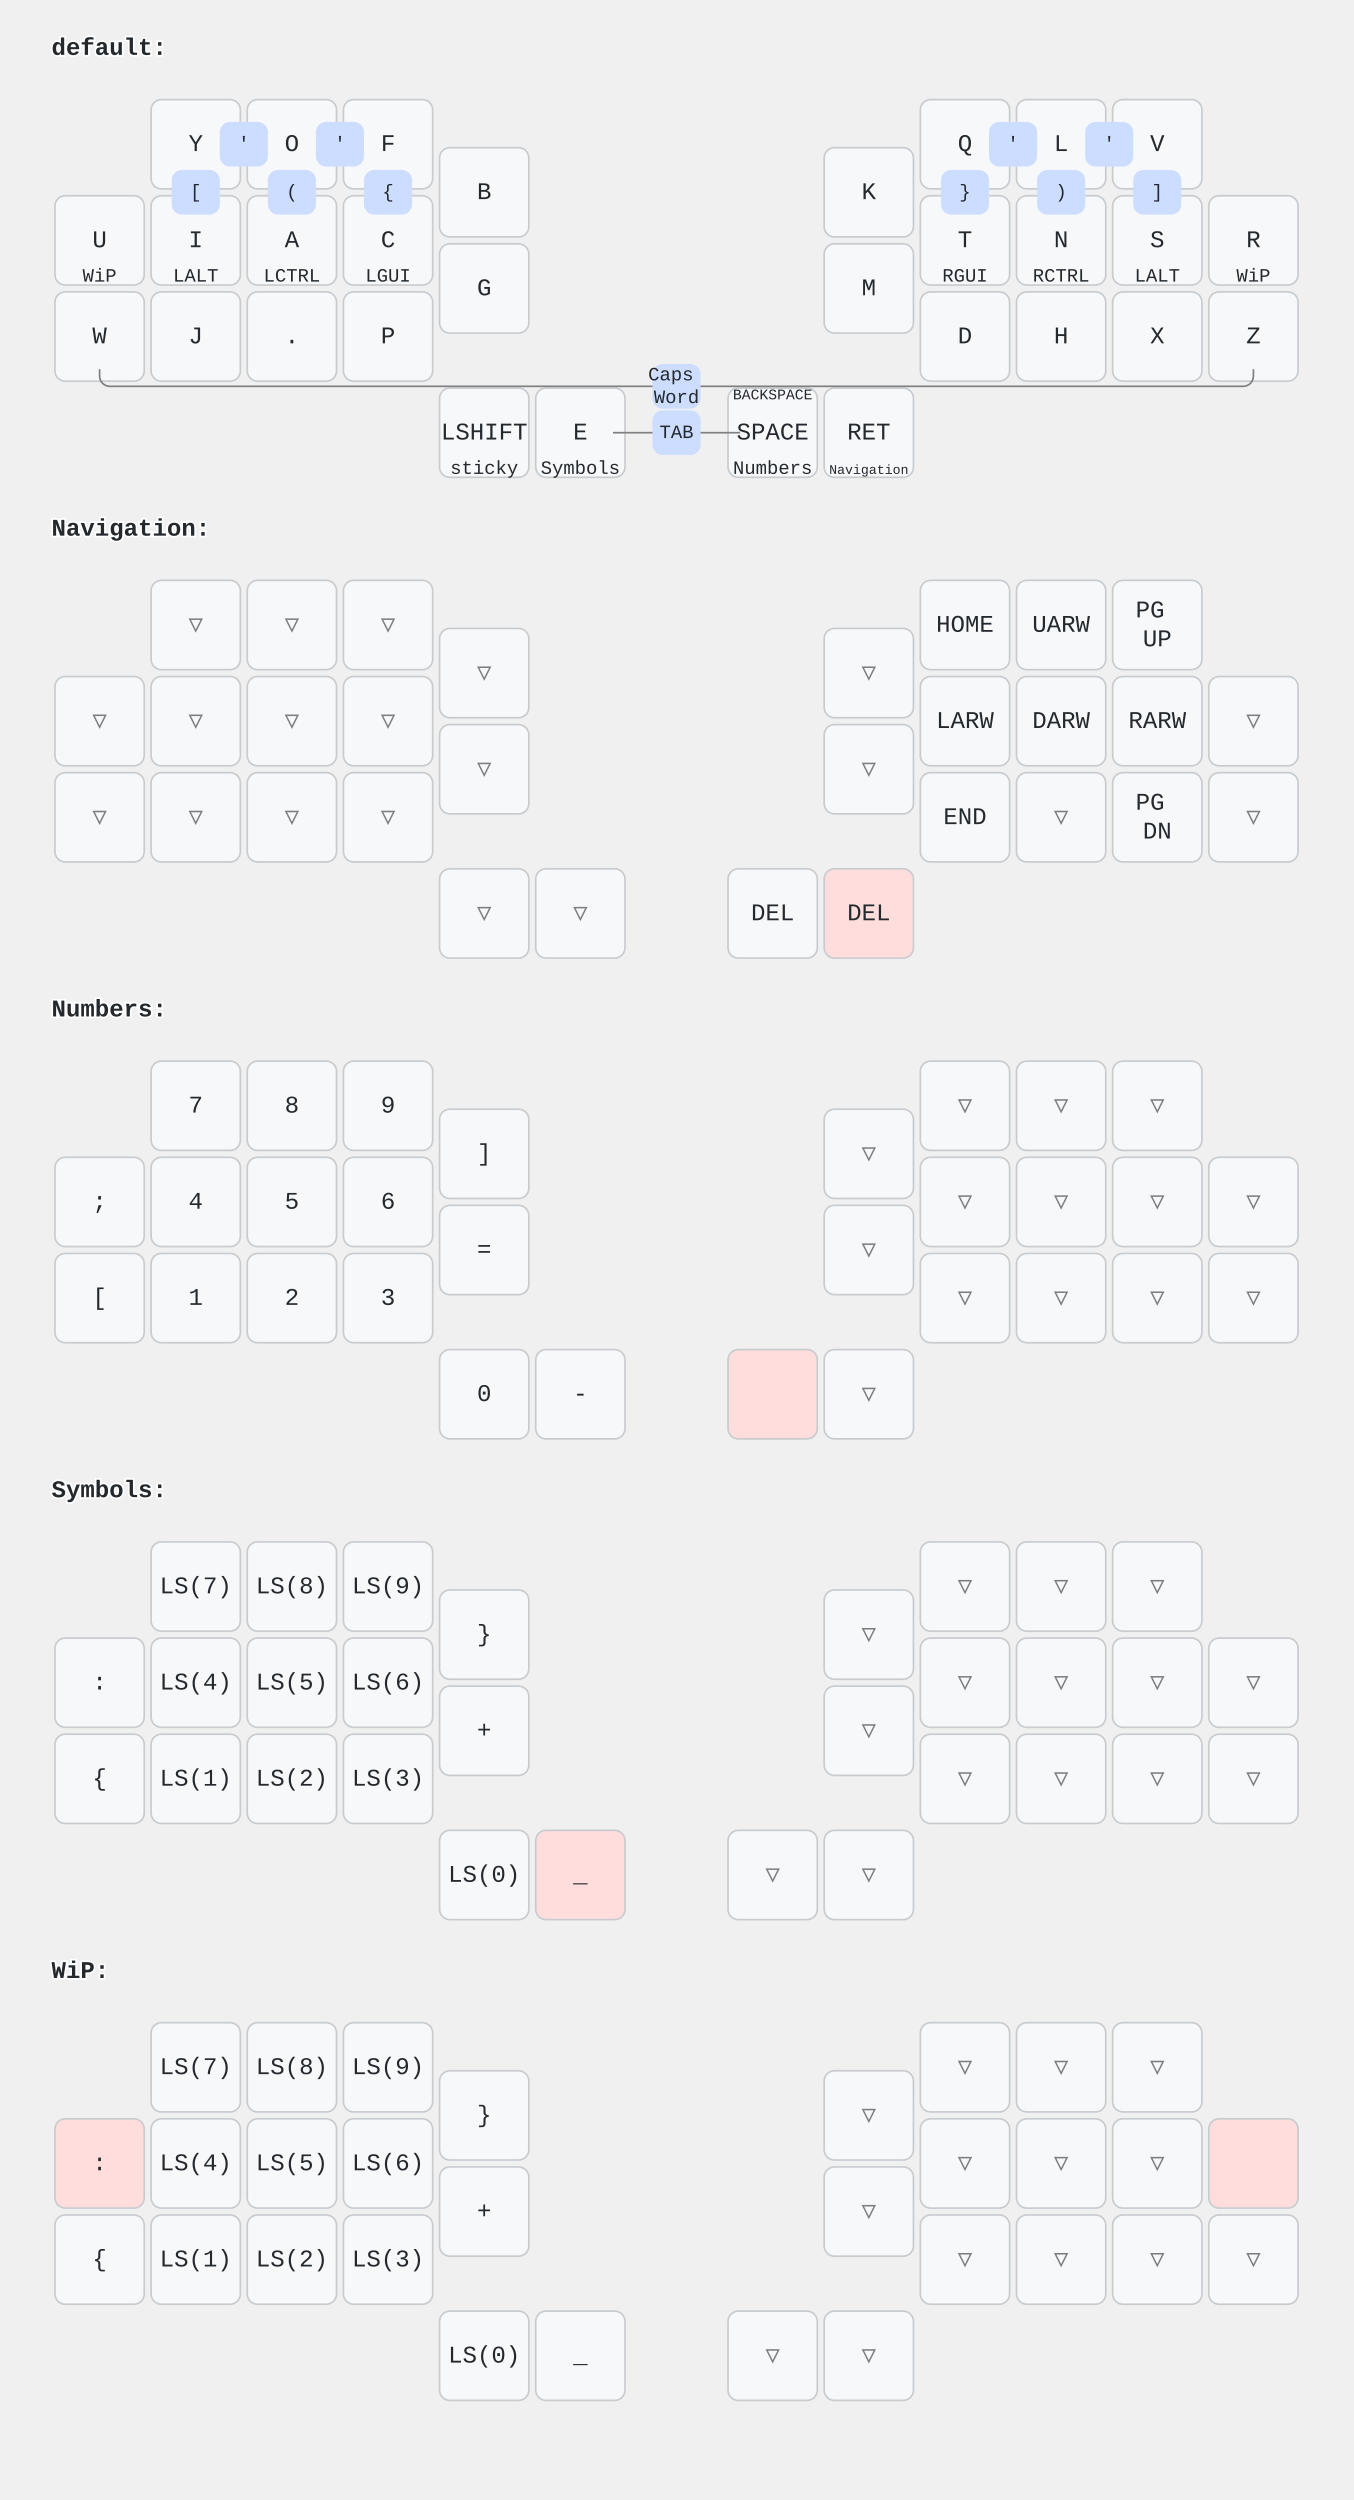
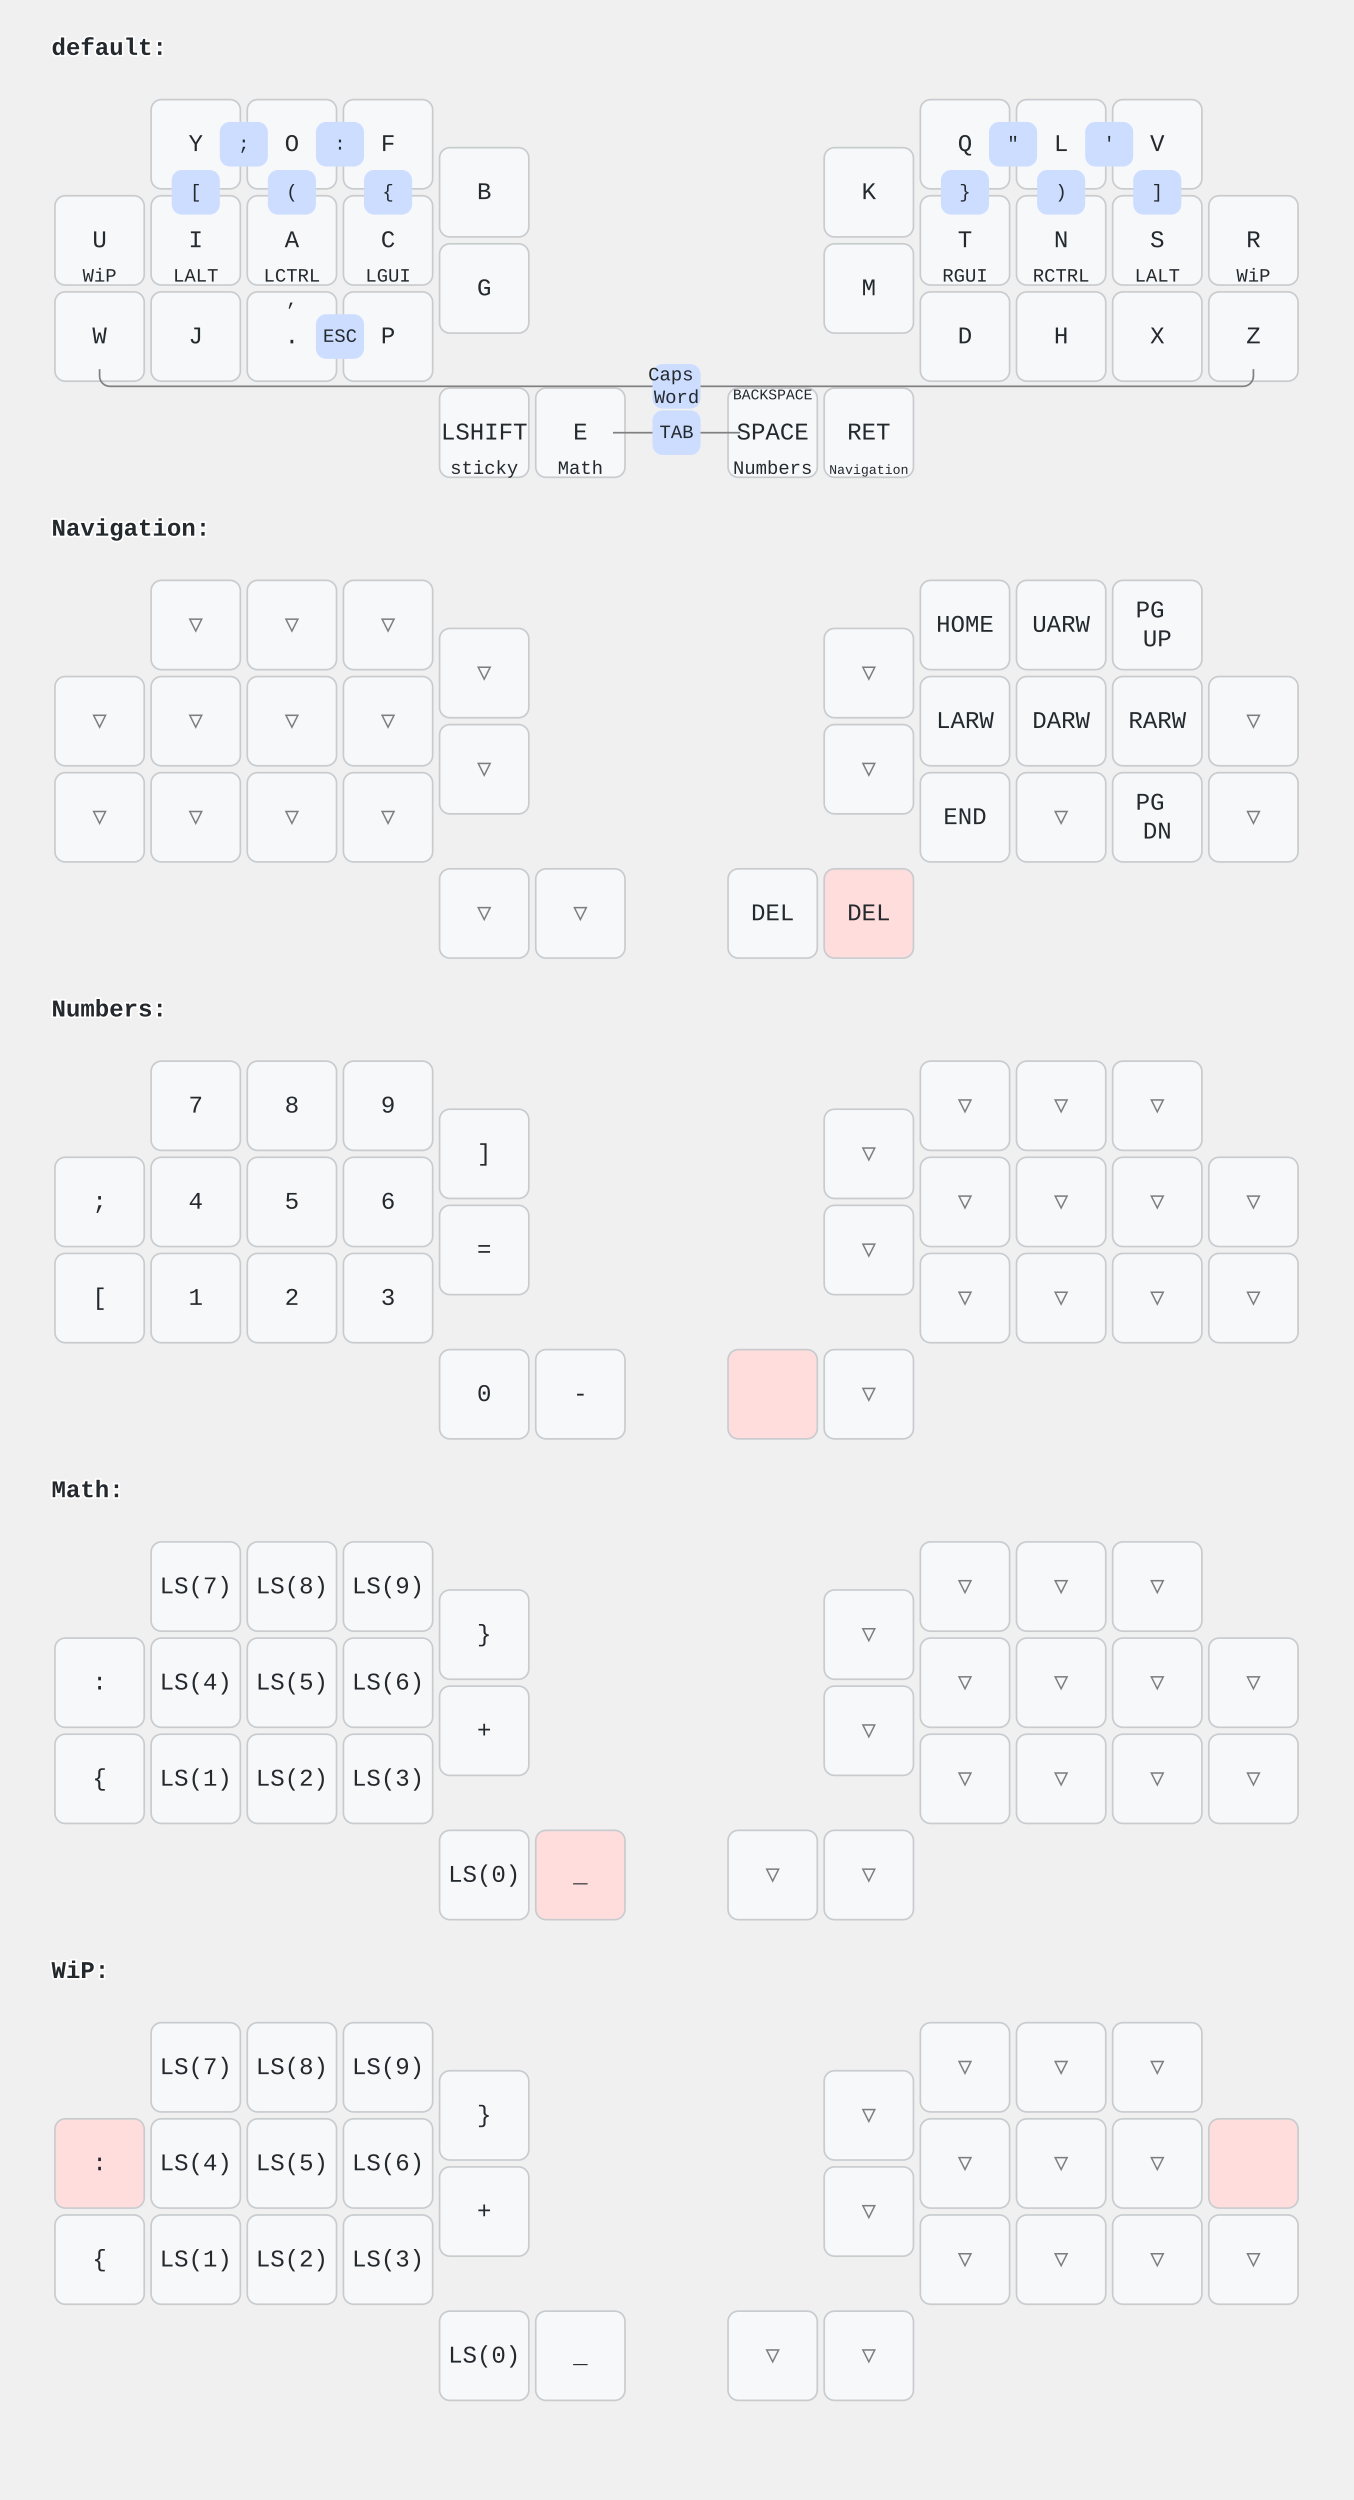
<svg xmlns="http://www.w3.org/2000/svg" width="788" height="1456" viewBox="0 0 788 1456" class="keymap">
  <style>/* inherit to force styles through use tags */
svg path {
    fill: inherit;
}

/* font and background color specifications */
svg.keymap {
    font-family: SFMono-Regular,Consolas,Liberation Mono,Menlo,monospace;
    font-size: 14px;
    font-kerning: normal;
    text-rendering: optimizeLegibility;
    fill: #24292e;
}

/* default key styling */
rect.key {
    fill: #f6f8fa;
    stroke: #c9cccf;
    stroke-width: 1;
}

/* default key side styling, only used is draw_key_sides is set */
rect.side {
    filter: brightness(90%);
}

/* color accent for combo boxes */
rect.combo, rect.combo-separate {
    fill: #cdf;
}

/* color accent for held keys */
rect.held, rect.combo.held {
    fill: #fdd;
}

/* color accent for ghost (optional) keys */
rect.ghost, rect.combo.ghost {
    stroke-dasharray: 4, 4;
    stroke-width: 2;
}

text {
    text-anchor: middle;
    dominant-baseline: middle;
}

/* styling for layer labels */
text.label {
    font-weight: bold;
    text-anchor: start;
    stroke: white;
    stroke-width: 2;
    paint-order: stroke;
}

/* styling for combo tap, and key hold/shifted label text */
text.combo, text.hold, text.shifted {
    font-size: 11px;
}

text.hold {
    text-anchor: middle;
    dominant-baseline: auto;
}

text.shifted {
    text-anchor: middle;
    dominant-baseline: hanging;
}

/* styling for hold/shifted label text in combo box */
text.combo.hold, text.combo.shifted {
    font-size: 8px;
}

/* lighter symbol for transparent keys */
text.trans {
    fill: #7b7e81;
}

/* styling for combo dendrons */
path.combo {
    stroke-width: 1;
    stroke: gray;
    fill: none;
}

/* Start Tabler Icons Cleanup */
/* cannot use height/width with glyphs */
.icon-tabler &gt; path {
    fill: inherit;
    stroke: inherit;
    stroke-width: 2;
}
/* hide tabler's default box */
.icon-tabler &gt; path[stroke="none"][fill="none"] {
    visibility: hidden;
}
/* End Tabler Icons Cleanup */
</style>
  <g transform="translate(30, 0)" class="layer-default">
    <text x="0" y="28" class="label">default:</text>
    <g transform="translate(0, 56)">
      <g transform="translate(84, 28)" class="key keypos-0">
        <rect rx="6" ry="6" x="-26" y="-26" width="52" height="52" class="key" />
        <text x="0" y="0" class="key tap">Y</text>
      </g>
      <g transform="translate(140, 28)" class="key keypos-1">
        <rect rx="6" ry="6" x="-26" y="-26" width="52" height="52" class="key" />
        <text x="0" y="0" class="key tap">O</text>
      </g>
      <g transform="translate(196, 28)" class="key keypos-2">
        <rect rx="6" ry="6" x="-26" y="-26" width="52" height="52" class="key" />
        <text x="0" y="0" class="key tap">F</text>
      </g>
      <g transform="translate(252, 56)" class="key keypos-3">
        <rect rx="6" ry="6" x="-26" y="-26" width="52" height="52" class="key" />
        <text x="0" y="0" class="key tap">B</text>
      </g>
      <g transform="translate(476, 56)" class="key keypos-4">
        <rect rx="6" ry="6" x="-26" y="-26" width="52" height="52" class="key" />
        <text x="0" y="0" class="key tap">K</text>
      </g>
      <g transform="translate(532, 28)" class="key keypos-5">
        <rect rx="6" ry="6" x="-26" y="-26" width="52" height="52" class="key" />
        <text x="0" y="0" class="key tap">Q</text>
      </g>
      <g transform="translate(588, 28)" class="key keypos-6">
        <rect rx="6" ry="6" x="-26" y="-26" width="52" height="52" class="key" />
        <text x="0" y="0" class="key tap">L</text>
      </g>
      <g transform="translate(644, 28)" class="key keypos-7">
        <rect rx="6" ry="6" x="-26" y="-26" width="52" height="52" class="key" />
        <text x="0" y="0" class="key tap">V</text>
      </g>
      <g transform="translate(28, 84)" class="key keypos-8">
        <rect rx="6" ry="6" x="-26" y="-26" width="52" height="52" class="key" />
        <text x="0" y="0" class="key tap">U</text>
        <text x="0" y="24" class="key hold">WiP</text>
      </g>
      <g transform="translate(84, 84)" class="key keypos-9">
        <rect rx="6" ry="6" x="-26" y="-26" width="52" height="52" class="key" />
        <text x="0" y="0" class="key tap">I</text>
        <text x="0" y="24" class="key hold">LALT</text>
      </g>
      <g transform="translate(140, 84)" class="key keypos-10">
        <rect rx="6" ry="6" x="-26" y="-26" width="52" height="52" class="key" />
        <text x="0" y="0" class="key tap">A</text>
        <text x="0" y="24" class="key hold">LCTRL</text>
      </g>
      <g transform="translate(196, 84)" class="key keypos-11">
        <rect rx="6" ry="6" x="-26" y="-26" width="52" height="52" class="key" />
        <text x="0" y="0" class="key tap">C</text>
        <text x="0" y="24" class="key hold">LGUI</text>
      </g>
      <g transform="translate(252, 112)" class="key keypos-12">
        <rect rx="6" ry="6" x="-26" y="-26" width="52" height="52" class="key" />
        <text x="0" y="0" class="key tap">G</text>
      </g>
      <g transform="translate(476, 112)" class="key keypos-13">
        <rect rx="6" ry="6" x="-26" y="-26" width="52" height="52" class="key" />
        <text x="0" y="0" class="key tap">M</text>
      </g>
      <g transform="translate(532, 84)" class="key keypos-14">
        <rect rx="6" ry="6" x="-26" y="-26" width="52" height="52" class="key" />
        <text x="0" y="0" class="key tap">T</text>
        <text x="0" y="24" class="key hold">RGUI</text>
      </g>
      <g transform="translate(588, 84)" class="key keypos-15">
        <rect rx="6" ry="6" x="-26" y="-26" width="52" height="52" class="key" />
        <text x="0" y="0" class="key tap">N</text>
        <text x="0" y="24" class="key hold">RCTRL</text>
      </g>
      <g transform="translate(644, 84)" class="key keypos-16">
        <rect rx="6" ry="6" x="-26" y="-26" width="52" height="52" class="key" />
        <text x="0" y="0" class="key tap">S</text>
        <text x="0" y="24" class="key hold">LALT</text>
      </g>
      <g transform="translate(700, 84)" class="key keypos-17">
        <rect rx="6" ry="6" x="-26" y="-26" width="52" height="52" class="key" />
        <text x="0" y="0" class="key tap">R</text>
        <text x="0" y="24" class="key hold">WiP</text>
      </g>
      <g transform="translate(28, 140)" class="key keypos-18">
        <rect rx="6" ry="6" x="-26" y="-26" width="52" height="52" class="key" />
        <text x="0" y="0" class="key tap">W</text>
      </g>
      <g transform="translate(84, 140)" class="key keypos-19">
        <rect rx="6" ry="6" x="-26" y="-26" width="52" height="52" class="key" />
        <text x="0" y="0" class="key tap">J</text>
      </g>
      <g transform="translate(140, 140)" class="key keypos-20">
        <rect rx="6" ry="6" x="-26" y="-26" width="52" height="52" class="key" />
        <text x="0" y="0" class="key tap">.</text>
+         <text x="0" y="-24" class="key shifted">,</text>
      </g>
      <g transform="translate(196, 140)" class="key keypos-21">
        <rect rx="6" ry="6" x="-26" y="-26" width="52" height="52" class="key" />
        <text x="0" y="0" class="key tap">P</text>
      </g>
      <g transform="translate(532, 140)" class="key keypos-22">
        <rect rx="6" ry="6" x="-26" y="-26" width="52" height="52" class="key" />
        <text x="0" y="0" class="key tap">D</text>
      </g>
      <g transform="translate(588, 140)" class="key keypos-23">
        <rect rx="6" ry="6" x="-26" y="-26" width="52" height="52" class="key" />
        <text x="0" y="0" class="key tap">H</text>
      </g>
      <g transform="translate(644, 140)" class="key keypos-24">
        <rect rx="6" ry="6" x="-26" y="-26" width="52" height="52" class="key" />
        <text x="0" y="0" class="key tap">X</text>
      </g>
      <g transform="translate(700, 140)" class="key keypos-25">
        <rect rx="6" ry="6" x="-26" y="-26" width="52" height="52" class="key" />
        <text x="0" y="0" class="key tap">Z</text>
      </g>
      <g transform="translate(252, 196)" class="key keypos-26">
        <rect rx="6" ry="6" x="-26" y="-26" width="52" height="52" class="key" />
        <text x="0" y="0" class="key tap">LSHIFT</text>
        <text x="0" y="24" class="key hold">sticky</text>
      </g>
      <g transform="translate(308, 196)" class="key keypos-27">
        <rect rx="6" ry="6" x="-26" y="-26" width="52" height="52" class="key" />
        <text x="0" y="0" class="key tap">E</text>
-         <text x="0" y="24" class="key hold">Symbols</text>
+         <text x="0" y="24" class="key hold">Math</text>
      </g>
      <g transform="translate(420, 196)" class="key keypos-28">
        <rect rx="6" ry="6" x="-26" y="-26" width="52" height="52" class="key" />
        <text x="0" y="0" class="key tap">SPACE</text>
        <text x="0" y="24" class="key hold">Numbers</text>
        <text x="0" y="-24" class="key shifted">
          <tspan style="font-size: 78%">BACKSPACE</tspan>
        </text>
      </g>
      <g transform="translate(476, 196)" class="key keypos-29">
        <rect rx="6" ry="6" x="-26" y="-26" width="52" height="52" class="key" />
        <text x="0" y="0" class="key tap">RET</text>
        <text x="0" y="24" class="key hold">
          <tspan style="font-size: 70%">Navigation</tspan>
        </text>
      </g>
      <g class="combo combopos-0">
        <path d="M364,169 h-330 a6.0,6.0 0 0 1 -6.0,-6.0 v-4" class="combo" />
        <path d="M364,169 h330 a6.0,6.0 0 0 0 6.0,-6.0 v-4" class="combo" />
        <rect rx="6" ry="6" x="350" y="156" width="28" height="26" class="combo" />
        <text x="364" y="169" class="combo tap">
          <tspan x="364" dy="-0.6em">Caps</tspan>
          <tspan x="364" dy="1.2em">Word</tspan>
        </text>
      </g>
      <g class="combo combopos-1">
        <rect rx="6" ry="6" x="98" y="15" width="28" height="26" class="combo" />
-         <text x="112" y="28" class="combo tap">'</text>
+         <text x="112" y="28" class="combo tap">;</text>
      </g>
      <g class="combo combopos-2">
        <rect rx="6" ry="6" x="154" y="15" width="28" height="26" class="combo" />
-         <text x="168" y="28" class="combo tap">'</text>
+         <text x="168" y="28" class="combo tap">:</text>
      </g>
      <g class="combo combopos-3">
        <rect rx="6" ry="6" x="602" y="15" width="28" height="26" class="combo" />
        <text x="616" y="28" class="combo tap">'</text>
      </g>
      <g class="combo combopos-4">
        <rect rx="6" ry="6" x="546" y="15" width="28" height="26" class="combo" />
-         <text x="560" y="28" class="combo tap">'</text>
+         <text x="560" y="28" class="combo tap">"</text>
      </g>
      <g class="combo combopos-5">
        <rect rx="6" ry="6" x="70" y="43" width="28" height="26" class="combo" />
        <text x="84" y="56" class="combo tap">[</text>
      </g>
      <g class="combo combopos-6">
        <rect rx="6" ry="6" x="126" y="43" width="28" height="26" class="combo" />
        <text x="140" y="56" class="combo tap">(</text>
      </g>
      <g class="combo combopos-7">
        <rect rx="6" ry="6" x="182" y="43" width="28" height="26" class="combo" />
        <text x="196" y="56" class="combo tap">{</text>
      </g>
      <g class="combo combopos-8">
        <rect rx="6" ry="6" x="518" y="43" width="28" height="26" class="combo" />
        <text x="532" y="56" class="combo tap">}</text>
      </g>
      <g class="combo combopos-9">
        <rect rx="6" ry="6" x="574" y="43" width="28" height="26" class="combo" />
        <text x="588" y="56" class="combo tap">)</text>
      </g>
      <g class="combo combopos-10">
        <rect rx="6" ry="6" x="630" y="43" width="28" height="26" class="combo" />
        <text x="644" y="56" class="combo tap">]</text>
      </g>
      <g class="combo combopos-11">
        <path d="M364,196 l-37,0" class="combo" />
        <path d="M364,196 l37,0" class="combo" />
        <rect rx="6" ry="6" x="350" y="183" width="28" height="26" class="combo" />
        <text x="364" y="196" class="combo tap">TAB</text>
+       </g>
+       <g class="combo combopos-12">
+         <rect rx="6" ry="6" x="154" y="127" width="28" height="26" class="combo" />
+         <text x="168" y="140" class="combo tap">ESC</text>
      </g>
    </g>
  </g>
  <g transform="translate(30, 280)" class="layer-Navigation">
    <text x="0" y="28" class="label">Navigation:</text>
    <g transform="translate(0, 56)">
      <g transform="translate(84, 28)" class="key trans keypos-0">
        <rect rx="6" ry="6" x="-26" y="-26" width="52" height="52" class="key trans" />
        <text x="0" y="0" class="key trans tap">▽</text>
      </g>
      <g transform="translate(140, 28)" class="key trans keypos-1">
        <rect rx="6" ry="6" x="-26" y="-26" width="52" height="52" class="key trans" />
        <text x="0" y="0" class="key trans tap">▽</text>
      </g>
      <g transform="translate(196, 28)" class="key trans keypos-2">
        <rect rx="6" ry="6" x="-26" y="-26" width="52" height="52" class="key trans" />
        <text x="0" y="0" class="key trans tap">▽</text>
      </g>
      <g transform="translate(252, 56)" class="key trans keypos-3">
        <rect rx="6" ry="6" x="-26" y="-26" width="52" height="52" class="key trans" />
        <text x="0" y="0" class="key trans tap">▽</text>
      </g>
      <g transform="translate(476, 56)" class="key trans keypos-4">
        <rect rx="6" ry="6" x="-26" y="-26" width="52" height="52" class="key trans" />
        <text x="0" y="0" class="key trans tap">▽</text>
      </g>
      <g transform="translate(532, 28)" class="key keypos-5">
        <rect rx="6" ry="6" x="-26" y="-26" width="52" height="52" class="key" />
        <text x="0" y="0" class="key tap">HOME</text>
      </g>
      <g transform="translate(588, 28)" class="key keypos-6">
        <rect rx="6" ry="6" x="-26" y="-26" width="52" height="52" class="key" />
        <text x="0" y="0" class="key tap">UARW</text>
      </g>
      <g transform="translate(644, 28)" class="key keypos-7">
        <rect rx="6" ry="6" x="-26" y="-26" width="52" height="52" class="key" />
        <text x="0" y="0" class="key tap">
          <tspan x="0" dy="-0.6em">PG</tspan>
          <tspan x="0" dy="1.2em">UP</tspan>
        </text>
      </g>
      <g transform="translate(28, 84)" class="key trans keypos-8">
        <rect rx="6" ry="6" x="-26" y="-26" width="52" height="52" class="key trans" />
        <text x="0" y="0" class="key trans tap">▽</text>
      </g>
      <g transform="translate(84, 84)" class="key trans keypos-9">
        <rect rx="6" ry="6" x="-26" y="-26" width="52" height="52" class="key trans" />
        <text x="0" y="0" class="key trans tap">▽</text>
      </g>
      <g transform="translate(140, 84)" class="key trans keypos-10">
        <rect rx="6" ry="6" x="-26" y="-26" width="52" height="52" class="key trans" />
        <text x="0" y="0" class="key trans tap">▽</text>
      </g>
      <g transform="translate(196, 84)" class="key trans keypos-11">
        <rect rx="6" ry="6" x="-26" y="-26" width="52" height="52" class="key trans" />
        <text x="0" y="0" class="key trans tap">▽</text>
      </g>
      <g transform="translate(252, 112)" class="key trans keypos-12">
        <rect rx="6" ry="6" x="-26" y="-26" width="52" height="52" class="key trans" />
        <text x="0" y="0" class="key trans tap">▽</text>
      </g>
      <g transform="translate(476, 112)" class="key trans keypos-13">
        <rect rx="6" ry="6" x="-26" y="-26" width="52" height="52" class="key trans" />
        <text x="0" y="0" class="key trans tap">▽</text>
      </g>
      <g transform="translate(532, 84)" class="key keypos-14">
        <rect rx="6" ry="6" x="-26" y="-26" width="52" height="52" class="key" />
        <text x="0" y="0" class="key tap">LARW</text>
      </g>
      <g transform="translate(588, 84)" class="key keypos-15">
        <rect rx="6" ry="6" x="-26" y="-26" width="52" height="52" class="key" />
        <text x="0" y="0" class="key tap">DARW</text>
      </g>
      <g transform="translate(644, 84)" class="key keypos-16">
        <rect rx="6" ry="6" x="-26" y="-26" width="52" height="52" class="key" />
        <text x="0" y="0" class="key tap">RARW</text>
      </g>
      <g transform="translate(700, 84)" class="key trans keypos-17">
        <rect rx="6" ry="6" x="-26" y="-26" width="52" height="52" class="key trans" />
        <text x="0" y="0" class="key trans tap">▽</text>
      </g>
      <g transform="translate(28, 140)" class="key trans keypos-18">
        <rect rx="6" ry="6" x="-26" y="-26" width="52" height="52" class="key trans" />
        <text x="0" y="0" class="key trans tap">▽</text>
      </g>
      <g transform="translate(84, 140)" class="key trans keypos-19">
        <rect rx="6" ry="6" x="-26" y="-26" width="52" height="52" class="key trans" />
        <text x="0" y="0" class="key trans tap">▽</text>
      </g>
      <g transform="translate(140, 140)" class="key trans keypos-20">
        <rect rx="6" ry="6" x="-26" y="-26" width="52" height="52" class="key trans" />
        <text x="0" y="0" class="key trans tap">▽</text>
      </g>
      <g transform="translate(196, 140)" class="key trans keypos-21">
        <rect rx="6" ry="6" x="-26" y="-26" width="52" height="52" class="key trans" />
        <text x="0" y="0" class="key trans tap">▽</text>
      </g>
      <g transform="translate(532, 140)" class="key keypos-22">
        <rect rx="6" ry="6" x="-26" y="-26" width="52" height="52" class="key" />
        <text x="0" y="0" class="key tap">END</text>
      </g>
      <g transform="translate(588, 140)" class="key trans keypos-23">
        <rect rx="6" ry="6" x="-26" y="-26" width="52" height="52" class="key trans" />
        <text x="0" y="0" class="key trans tap">▽</text>
      </g>
      <g transform="translate(644, 140)" class="key keypos-24">
        <rect rx="6" ry="6" x="-26" y="-26" width="52" height="52" class="key" />
        <text x="0" y="0" class="key tap">
          <tspan x="0" dy="-0.6em">PG</tspan>
          <tspan x="0" dy="1.2em">DN</tspan>
        </text>
      </g>
      <g transform="translate(700, 140)" class="key trans keypos-25">
        <rect rx="6" ry="6" x="-26" y="-26" width="52" height="52" class="key trans" />
        <text x="0" y="0" class="key trans tap">▽</text>
      </g>
      <g transform="translate(252, 196)" class="key trans keypos-26">
        <rect rx="6" ry="6" x="-26" y="-26" width="52" height="52" class="key trans" />
        <text x="0" y="0" class="key trans tap">▽</text>
      </g>
      <g transform="translate(308, 196)" class="key trans keypos-27">
        <rect rx="6" ry="6" x="-26" y="-26" width="52" height="52" class="key trans" />
        <text x="0" y="0" class="key trans tap">▽</text>
      </g>
      <g transform="translate(420, 196)" class="key keypos-28">
        <rect rx="6" ry="6" x="-26" y="-26" width="52" height="52" class="key" />
        <text x="0" y="0" class="key tap">DEL</text>
      </g>
      <g transform="translate(476, 196)" class="key held keypos-29">
        <rect rx="6" ry="6" x="-26" y="-26" width="52" height="52" class="key held" />
        <text x="0" y="0" class="key held tap">DEL</text>
      </g>
    </g>
  </g>
  <g transform="translate(30, 560)" class="layer-Numbers">
    <text x="0" y="28" class="label">Numbers:</text>
    <g transform="translate(0, 56)">
      <g transform="translate(84, 28)" class="key keypos-0">
        <rect rx="6" ry="6" x="-26" y="-26" width="52" height="52" class="key" />
        <text x="0" y="0" class="key tap">7</text>
      </g>
      <g transform="translate(140, 28)" class="key keypos-1">
        <rect rx="6" ry="6" x="-26" y="-26" width="52" height="52" class="key" />
        <text x="0" y="0" class="key tap">8</text>
      </g>
      <g transform="translate(196, 28)" class="key keypos-2">
        <rect rx="6" ry="6" x="-26" y="-26" width="52" height="52" class="key" />
        <text x="0" y="0" class="key tap">9</text>
      </g>
      <g transform="translate(252, 56)" class="key keypos-3">
        <rect rx="6" ry="6" x="-26" y="-26" width="52" height="52" class="key" />
        <text x="0" y="0" class="key tap">]</text>
      </g>
      <g transform="translate(476, 56)" class="key trans keypos-4">
        <rect rx="6" ry="6" x="-26" y="-26" width="52" height="52" class="key trans" />
        <text x="0" y="0" class="key trans tap">▽</text>
      </g>
      <g transform="translate(532, 28)" class="key trans keypos-5">
        <rect rx="6" ry="6" x="-26" y="-26" width="52" height="52" class="key trans" />
        <text x="0" y="0" class="key trans tap">▽</text>
      </g>
      <g transform="translate(588, 28)" class="key trans keypos-6">
        <rect rx="6" ry="6" x="-26" y="-26" width="52" height="52" class="key trans" />
        <text x="0" y="0" class="key trans tap">▽</text>
      </g>
      <g transform="translate(644, 28)" class="key trans keypos-7">
        <rect rx="6" ry="6" x="-26" y="-26" width="52" height="52" class="key trans" />
        <text x="0" y="0" class="key trans tap">▽</text>
      </g>
      <g transform="translate(28, 84)" class="key keypos-8">
        <rect rx="6" ry="6" x="-26" y="-26" width="52" height="52" class="key" />
        <text x="0" y="0" class="key tap">;</text>
      </g>
      <g transform="translate(84, 84)" class="key keypos-9">
        <rect rx="6" ry="6" x="-26" y="-26" width="52" height="52" class="key" />
        <text x="0" y="0" class="key tap">4</text>
      </g>
      <g transform="translate(140, 84)" class="key keypos-10">
        <rect rx="6" ry="6" x="-26" y="-26" width="52" height="52" class="key" />
        <text x="0" y="0" class="key tap">5</text>
      </g>
      <g transform="translate(196, 84)" class="key keypos-11">
        <rect rx="6" ry="6" x="-26" y="-26" width="52" height="52" class="key" />
        <text x="0" y="0" class="key tap">6</text>
      </g>
      <g transform="translate(252, 112)" class="key keypos-12">
        <rect rx="6" ry="6" x="-26" y="-26" width="52" height="52" class="key" />
        <text x="0" y="0" class="key tap">=</text>
      </g>
      <g transform="translate(476, 112)" class="key trans keypos-13">
        <rect rx="6" ry="6" x="-26" y="-26" width="52" height="52" class="key trans" />
        <text x="0" y="0" class="key trans tap">▽</text>
      </g>
      <g transform="translate(532, 84)" class="key trans keypos-14">
        <rect rx="6" ry="6" x="-26" y="-26" width="52" height="52" class="key trans" />
        <text x="0" y="0" class="key trans tap">▽</text>
      </g>
      <g transform="translate(588, 84)" class="key trans keypos-15">
        <rect rx="6" ry="6" x="-26" y="-26" width="52" height="52" class="key trans" />
        <text x="0" y="0" class="key trans tap">▽</text>
      </g>
      <g transform="translate(644, 84)" class="key trans keypos-16">
        <rect rx="6" ry="6" x="-26" y="-26" width="52" height="52" class="key trans" />
        <text x="0" y="0" class="key trans tap">▽</text>
      </g>
      <g transform="translate(700, 84)" class="key trans keypos-17">
        <rect rx="6" ry="6" x="-26" y="-26" width="52" height="52" class="key trans" />
        <text x="0" y="0" class="key trans tap">▽</text>
      </g>
      <g transform="translate(28, 140)" class="key keypos-18">
        <rect rx="6" ry="6" x="-26" y="-26" width="52" height="52" class="key" />
        <text x="0" y="0" class="key tap">[</text>
      </g>
      <g transform="translate(84, 140)" class="key keypos-19">
        <rect rx="6" ry="6" x="-26" y="-26" width="52" height="52" class="key" />
        <text x="0" y="0" class="key tap">1</text>
      </g>
      <g transform="translate(140, 140)" class="key keypos-20">
        <rect rx="6" ry="6" x="-26" y="-26" width="52" height="52" class="key" />
        <text x="0" y="0" class="key tap">2</text>
      </g>
      <g transform="translate(196, 140)" class="key keypos-21">
        <rect rx="6" ry="6" x="-26" y="-26" width="52" height="52" class="key" />
        <text x="0" y="0" class="key tap">3</text>
      </g>
      <g transform="translate(532, 140)" class="key trans keypos-22">
        <rect rx="6" ry="6" x="-26" y="-26" width="52" height="52" class="key trans" />
        <text x="0" y="0" class="key trans tap">▽</text>
      </g>
      <g transform="translate(588, 140)" class="key trans keypos-23">
        <rect rx="6" ry="6" x="-26" y="-26" width="52" height="52" class="key trans" />
        <text x="0" y="0" class="key trans tap">▽</text>
      </g>
      <g transform="translate(644, 140)" class="key trans keypos-24">
        <rect rx="6" ry="6" x="-26" y="-26" width="52" height="52" class="key trans" />
        <text x="0" y="0" class="key trans tap">▽</text>
      </g>
      <g transform="translate(700, 140)" class="key trans keypos-25">
        <rect rx="6" ry="6" x="-26" y="-26" width="52" height="52" class="key trans" />
        <text x="0" y="0" class="key trans tap">▽</text>
      </g>
      <g transform="translate(252, 196)" class="key keypos-26">
        <rect rx="6" ry="6" x="-26" y="-26" width="52" height="52" class="key" />
        <text x="0" y="0" class="key tap">0</text>
      </g>
      <g transform="translate(308, 196)" class="key keypos-27">
        <rect rx="6" ry="6" x="-26" y="-26" width="52" height="52" class="key" />
        <text x="0" y="0" class="key tap">-</text>
      </g>
      <g transform="translate(420, 196)" class="key held keypos-28">
        <rect rx="6" ry="6" x="-26" y="-26" width="52" height="52" class="key held" />
      </g>
      <g transform="translate(476, 196)" class="key trans keypos-29">
        <rect rx="6" ry="6" x="-26" y="-26" width="52" height="52" class="key trans" />
        <text x="0" y="0" class="key trans tap">▽</text>
      </g>
    </g>
  </g>
-   <g transform="translate(30, 840)" class="layer-Symbols">
-     <text x="0" y="28" class="label">Symbols:</text>
+   <g transform="translate(30, 840)" class="layer-Math">
+     <text x="0" y="28" class="label">Math:</text>
    <g transform="translate(0, 56)">
      <g transform="translate(84, 28)" class="key keypos-0">
        <rect rx="6" ry="6" x="-26" y="-26" width="52" height="52" class="key" />
        <text x="0" y="0" class="key tap">LS(7)</text>
      </g>
      <g transform="translate(140, 28)" class="key keypos-1">
        <rect rx="6" ry="6" x="-26" y="-26" width="52" height="52" class="key" />
        <text x="0" y="0" class="key tap">LS(8)</text>
      </g>
      <g transform="translate(196, 28)" class="key keypos-2">
        <rect rx="6" ry="6" x="-26" y="-26" width="52" height="52" class="key" />
        <text x="0" y="0" class="key tap">LS(9)</text>
      </g>
      <g transform="translate(252, 56)" class="key keypos-3">
        <rect rx="6" ry="6" x="-26" y="-26" width="52" height="52" class="key" />
        <text x="0" y="0" class="key tap">}</text>
      </g>
      <g transform="translate(476, 56)" class="key trans keypos-4">
        <rect rx="6" ry="6" x="-26" y="-26" width="52" height="52" class="key trans" />
        <text x="0" y="0" class="key trans tap">▽</text>
      </g>
      <g transform="translate(532, 28)" class="key trans keypos-5">
        <rect rx="6" ry="6" x="-26" y="-26" width="52" height="52" class="key trans" />
        <text x="0" y="0" class="key trans tap">▽</text>
      </g>
      <g transform="translate(588, 28)" class="key trans keypos-6">
        <rect rx="6" ry="6" x="-26" y="-26" width="52" height="52" class="key trans" />
        <text x="0" y="0" class="key trans tap">▽</text>
      </g>
      <g transform="translate(644, 28)" class="key trans keypos-7">
        <rect rx="6" ry="6" x="-26" y="-26" width="52" height="52" class="key trans" />
        <text x="0" y="0" class="key trans tap">▽</text>
      </g>
      <g transform="translate(28, 84)" class="key keypos-8">
        <rect rx="6" ry="6" x="-26" y="-26" width="52" height="52" class="key" />
        <text x="0" y="0" class="key tap">:</text>
      </g>
      <g transform="translate(84, 84)" class="key keypos-9">
        <rect rx="6" ry="6" x="-26" y="-26" width="52" height="52" class="key" />
        <text x="0" y="0" class="key tap">LS(4)</text>
      </g>
      <g transform="translate(140, 84)" class="key keypos-10">
        <rect rx="6" ry="6" x="-26" y="-26" width="52" height="52" class="key" />
        <text x="0" y="0" class="key tap">LS(5)</text>
      </g>
      <g transform="translate(196, 84)" class="key keypos-11">
        <rect rx="6" ry="6" x="-26" y="-26" width="52" height="52" class="key" />
        <text x="0" y="0" class="key tap">LS(6)</text>
      </g>
      <g transform="translate(252, 112)" class="key keypos-12">
        <rect rx="6" ry="6" x="-26" y="-26" width="52" height="52" class="key" />
        <text x="0" y="0" class="key tap">+</text>
      </g>
      <g transform="translate(476, 112)" class="key trans keypos-13">
        <rect rx="6" ry="6" x="-26" y="-26" width="52" height="52" class="key trans" />
        <text x="0" y="0" class="key trans tap">▽</text>
      </g>
      <g transform="translate(532, 84)" class="key trans keypos-14">
        <rect rx="6" ry="6" x="-26" y="-26" width="52" height="52" class="key trans" />
        <text x="0" y="0" class="key trans tap">▽</text>
      </g>
      <g transform="translate(588, 84)" class="key trans keypos-15">
        <rect rx="6" ry="6" x="-26" y="-26" width="52" height="52" class="key trans" />
        <text x="0" y="0" class="key trans tap">▽</text>
      </g>
      <g transform="translate(644, 84)" class="key trans keypos-16">
        <rect rx="6" ry="6" x="-26" y="-26" width="52" height="52" class="key trans" />
        <text x="0" y="0" class="key trans tap">▽</text>
      </g>
      <g transform="translate(700, 84)" class="key trans keypos-17">
        <rect rx="6" ry="6" x="-26" y="-26" width="52" height="52" class="key trans" />
        <text x="0" y="0" class="key trans tap">▽</text>
      </g>
      <g transform="translate(28, 140)" class="key keypos-18">
        <rect rx="6" ry="6" x="-26" y="-26" width="52" height="52" class="key" />
        <text x="0" y="0" class="key tap">{</text>
      </g>
      <g transform="translate(84, 140)" class="key keypos-19">
        <rect rx="6" ry="6" x="-26" y="-26" width="52" height="52" class="key" />
        <text x="0" y="0" class="key tap">LS(1)</text>
      </g>
      <g transform="translate(140, 140)" class="key keypos-20">
        <rect rx="6" ry="6" x="-26" y="-26" width="52" height="52" class="key" />
        <text x="0" y="0" class="key tap">LS(2)</text>
      </g>
      <g transform="translate(196, 140)" class="key keypos-21">
        <rect rx="6" ry="6" x="-26" y="-26" width="52" height="52" class="key" />
        <text x="0" y="0" class="key tap">LS(3)</text>
      </g>
      <g transform="translate(532, 140)" class="key trans keypos-22">
        <rect rx="6" ry="6" x="-26" y="-26" width="52" height="52" class="key trans" />
        <text x="0" y="0" class="key trans tap">▽</text>
      </g>
      <g transform="translate(588, 140)" class="key trans keypos-23">
        <rect rx="6" ry="6" x="-26" y="-26" width="52" height="52" class="key trans" />
        <text x="0" y="0" class="key trans tap">▽</text>
      </g>
      <g transform="translate(644, 140)" class="key trans keypos-24">
        <rect rx="6" ry="6" x="-26" y="-26" width="52" height="52" class="key trans" />
        <text x="0" y="0" class="key trans tap">▽</text>
      </g>
      <g transform="translate(700, 140)" class="key trans keypos-25">
        <rect rx="6" ry="6" x="-26" y="-26" width="52" height="52" class="key trans" />
        <text x="0" y="0" class="key trans tap">▽</text>
      </g>
      <g transform="translate(252, 196)" class="key keypos-26">
        <rect rx="6" ry="6" x="-26" y="-26" width="52" height="52" class="key" />
        <text x="0" y="0" class="key tap">LS(0)</text>
      </g>
      <g transform="translate(308, 196)" class="key held keypos-27">
        <rect rx="6" ry="6" x="-26" y="-26" width="52" height="52" class="key held" />
        <text x="0" y="0" class="key held tap">_</text>
      </g>
      <g transform="translate(420, 196)" class="key trans keypos-28">
        <rect rx="6" ry="6" x="-26" y="-26" width="52" height="52" class="key trans" />
        <text x="0" y="0" class="key trans tap">▽</text>
      </g>
      <g transform="translate(476, 196)" class="key trans keypos-29">
        <rect rx="6" ry="6" x="-26" y="-26" width="52" height="52" class="key trans" />
        <text x="0" y="0" class="key trans tap">▽</text>
      </g>
    </g>
  </g>
  <g transform="translate(30, 1120)" class="layer-WiP">
    <text x="0" y="28" class="label">WiP:</text>
    <g transform="translate(0, 56)">
      <g transform="translate(84, 28)" class="key keypos-0">
        <rect rx="6" ry="6" x="-26" y="-26" width="52" height="52" class="key" />
        <text x="0" y="0" class="key tap">LS(7)</text>
      </g>
      <g transform="translate(140, 28)" class="key keypos-1">
        <rect rx="6" ry="6" x="-26" y="-26" width="52" height="52" class="key" />
        <text x="0" y="0" class="key tap">LS(8)</text>
      </g>
      <g transform="translate(196, 28)" class="key keypos-2">
        <rect rx="6" ry="6" x="-26" y="-26" width="52" height="52" class="key" />
        <text x="0" y="0" class="key tap">LS(9)</text>
      </g>
      <g transform="translate(252, 56)" class="key keypos-3">
        <rect rx="6" ry="6" x="-26" y="-26" width="52" height="52" class="key" />
        <text x="0" y="0" class="key tap">}</text>
      </g>
      <g transform="translate(476, 56)" class="key trans keypos-4">
        <rect rx="6" ry="6" x="-26" y="-26" width="52" height="52" class="key trans" />
        <text x="0" y="0" class="key trans tap">▽</text>
      </g>
      <g transform="translate(532, 28)" class="key trans keypos-5">
        <rect rx="6" ry="6" x="-26" y="-26" width="52" height="52" class="key trans" />
        <text x="0" y="0" class="key trans tap">▽</text>
      </g>
      <g transform="translate(588, 28)" class="key trans keypos-6">
        <rect rx="6" ry="6" x="-26" y="-26" width="52" height="52" class="key trans" />
        <text x="0" y="0" class="key trans tap">▽</text>
      </g>
      <g transform="translate(644, 28)" class="key trans keypos-7">
        <rect rx="6" ry="6" x="-26" y="-26" width="52" height="52" class="key trans" />
        <text x="0" y="0" class="key trans tap">▽</text>
      </g>
      <g transform="translate(28, 84)" class="key held keypos-8">
        <rect rx="6" ry="6" x="-26" y="-26" width="52" height="52" class="key held" />
        <text x="0" y="0" class="key held tap">:</text>
      </g>
      <g transform="translate(84, 84)" class="key keypos-9">
        <rect rx="6" ry="6" x="-26" y="-26" width="52" height="52" class="key" />
        <text x="0" y="0" class="key tap">LS(4)</text>
      </g>
      <g transform="translate(140, 84)" class="key keypos-10">
        <rect rx="6" ry="6" x="-26" y="-26" width="52" height="52" class="key" />
        <text x="0" y="0" class="key tap">LS(5)</text>
      </g>
      <g transform="translate(196, 84)" class="key keypos-11">
        <rect rx="6" ry="6" x="-26" y="-26" width="52" height="52" class="key" />
        <text x="0" y="0" class="key tap">LS(6)</text>
      </g>
      <g transform="translate(252, 112)" class="key keypos-12">
        <rect rx="6" ry="6" x="-26" y="-26" width="52" height="52" class="key" />
        <text x="0" y="0" class="key tap">+</text>
      </g>
      <g transform="translate(476, 112)" class="key trans keypos-13">
        <rect rx="6" ry="6" x="-26" y="-26" width="52" height="52" class="key trans" />
        <text x="0" y="0" class="key trans tap">▽</text>
      </g>
      <g transform="translate(532, 84)" class="key trans keypos-14">
        <rect rx="6" ry="6" x="-26" y="-26" width="52" height="52" class="key trans" />
        <text x="0" y="0" class="key trans tap">▽</text>
      </g>
      <g transform="translate(588, 84)" class="key trans keypos-15">
        <rect rx="6" ry="6" x="-26" y="-26" width="52" height="52" class="key trans" />
        <text x="0" y="0" class="key trans tap">▽</text>
      </g>
      <g transform="translate(644, 84)" class="key trans keypos-16">
        <rect rx="6" ry="6" x="-26" y="-26" width="52" height="52" class="key trans" />
        <text x="0" y="0" class="key trans tap">▽</text>
      </g>
      <g transform="translate(700, 84)" class="key held keypos-17">
        <rect rx="6" ry="6" x="-26" y="-26" width="52" height="52" class="key held" />
      </g>
      <g transform="translate(28, 140)" class="key keypos-18">
        <rect rx="6" ry="6" x="-26" y="-26" width="52" height="52" class="key" />
        <text x="0" y="0" class="key tap">{</text>
      </g>
      <g transform="translate(84, 140)" class="key keypos-19">
        <rect rx="6" ry="6" x="-26" y="-26" width="52" height="52" class="key" />
        <text x="0" y="0" class="key tap">LS(1)</text>
      </g>
      <g transform="translate(140, 140)" class="key keypos-20">
        <rect rx="6" ry="6" x="-26" y="-26" width="52" height="52" class="key" />
        <text x="0" y="0" class="key tap">LS(2)</text>
      </g>
      <g transform="translate(196, 140)" class="key keypos-21">
        <rect rx="6" ry="6" x="-26" y="-26" width="52" height="52" class="key" />
        <text x="0" y="0" class="key tap">LS(3)</text>
      </g>
      <g transform="translate(532, 140)" class="key trans keypos-22">
        <rect rx="6" ry="6" x="-26" y="-26" width="52" height="52" class="key trans" />
        <text x="0" y="0" class="key trans tap">▽</text>
      </g>
      <g transform="translate(588, 140)" class="key trans keypos-23">
        <rect rx="6" ry="6" x="-26" y="-26" width="52" height="52" class="key trans" />
        <text x="0" y="0" class="key trans tap">▽</text>
      </g>
      <g transform="translate(644, 140)" class="key trans keypos-24">
        <rect rx="6" ry="6" x="-26" y="-26" width="52" height="52" class="key trans" />
        <text x="0" y="0" class="key trans tap">▽</text>
      </g>
      <g transform="translate(700, 140)" class="key trans keypos-25">
        <rect rx="6" ry="6" x="-26" y="-26" width="52" height="52" class="key trans" />
        <text x="0" y="0" class="key trans tap">▽</text>
      </g>
      <g transform="translate(252, 196)" class="key keypos-26">
        <rect rx="6" ry="6" x="-26" y="-26" width="52" height="52" class="key" />
        <text x="0" y="0" class="key tap">LS(0)</text>
      </g>
      <g transform="translate(308, 196)" class="key keypos-27">
        <rect rx="6" ry="6" x="-26" y="-26" width="52" height="52" class="key" />
        <text x="0" y="0" class="key tap">_</text>
      </g>
      <g transform="translate(420, 196)" class="key trans keypos-28">
        <rect rx="6" ry="6" x="-26" y="-26" width="52" height="52" class="key trans" />
        <text x="0" y="0" class="key trans tap">▽</text>
      </g>
      <g transform="translate(476, 196)" class="key trans keypos-29">
        <rect rx="6" ry="6" x="-26" y="-26" width="52" height="52" class="key trans" />
        <text x="0" y="0" class="key trans tap">▽</text>
      </g>
    </g>
  </g>
</svg>
